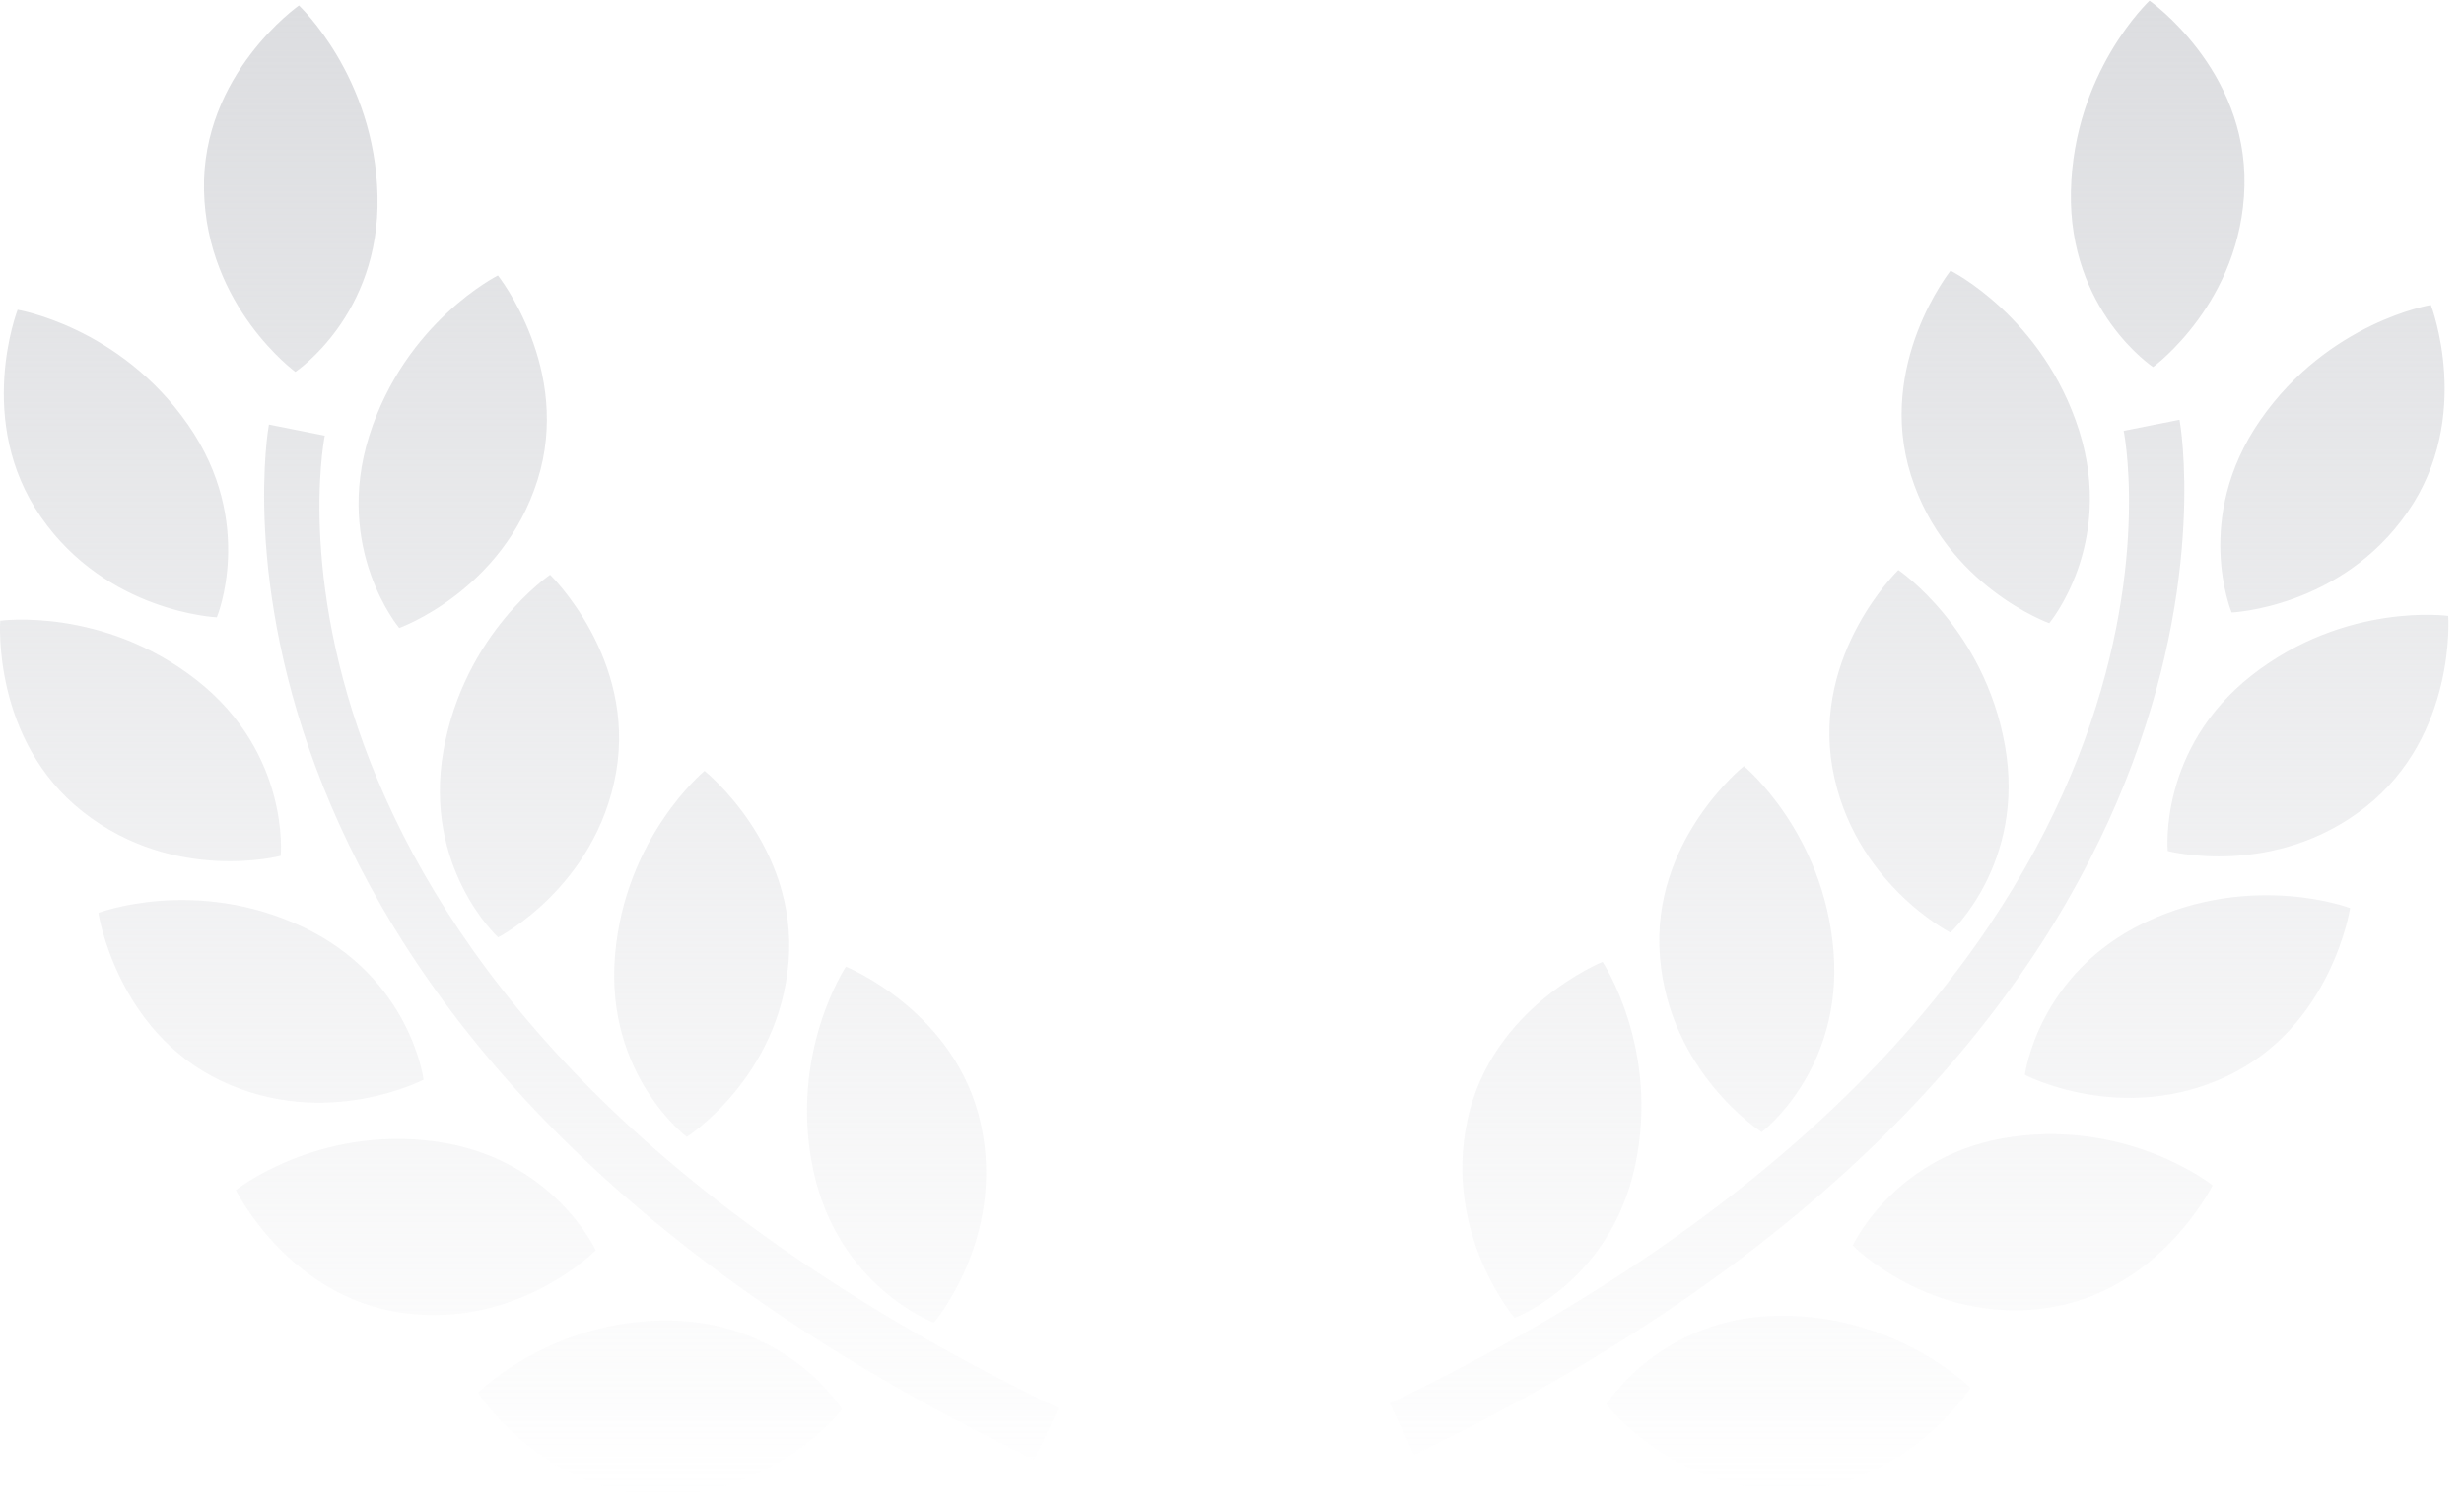
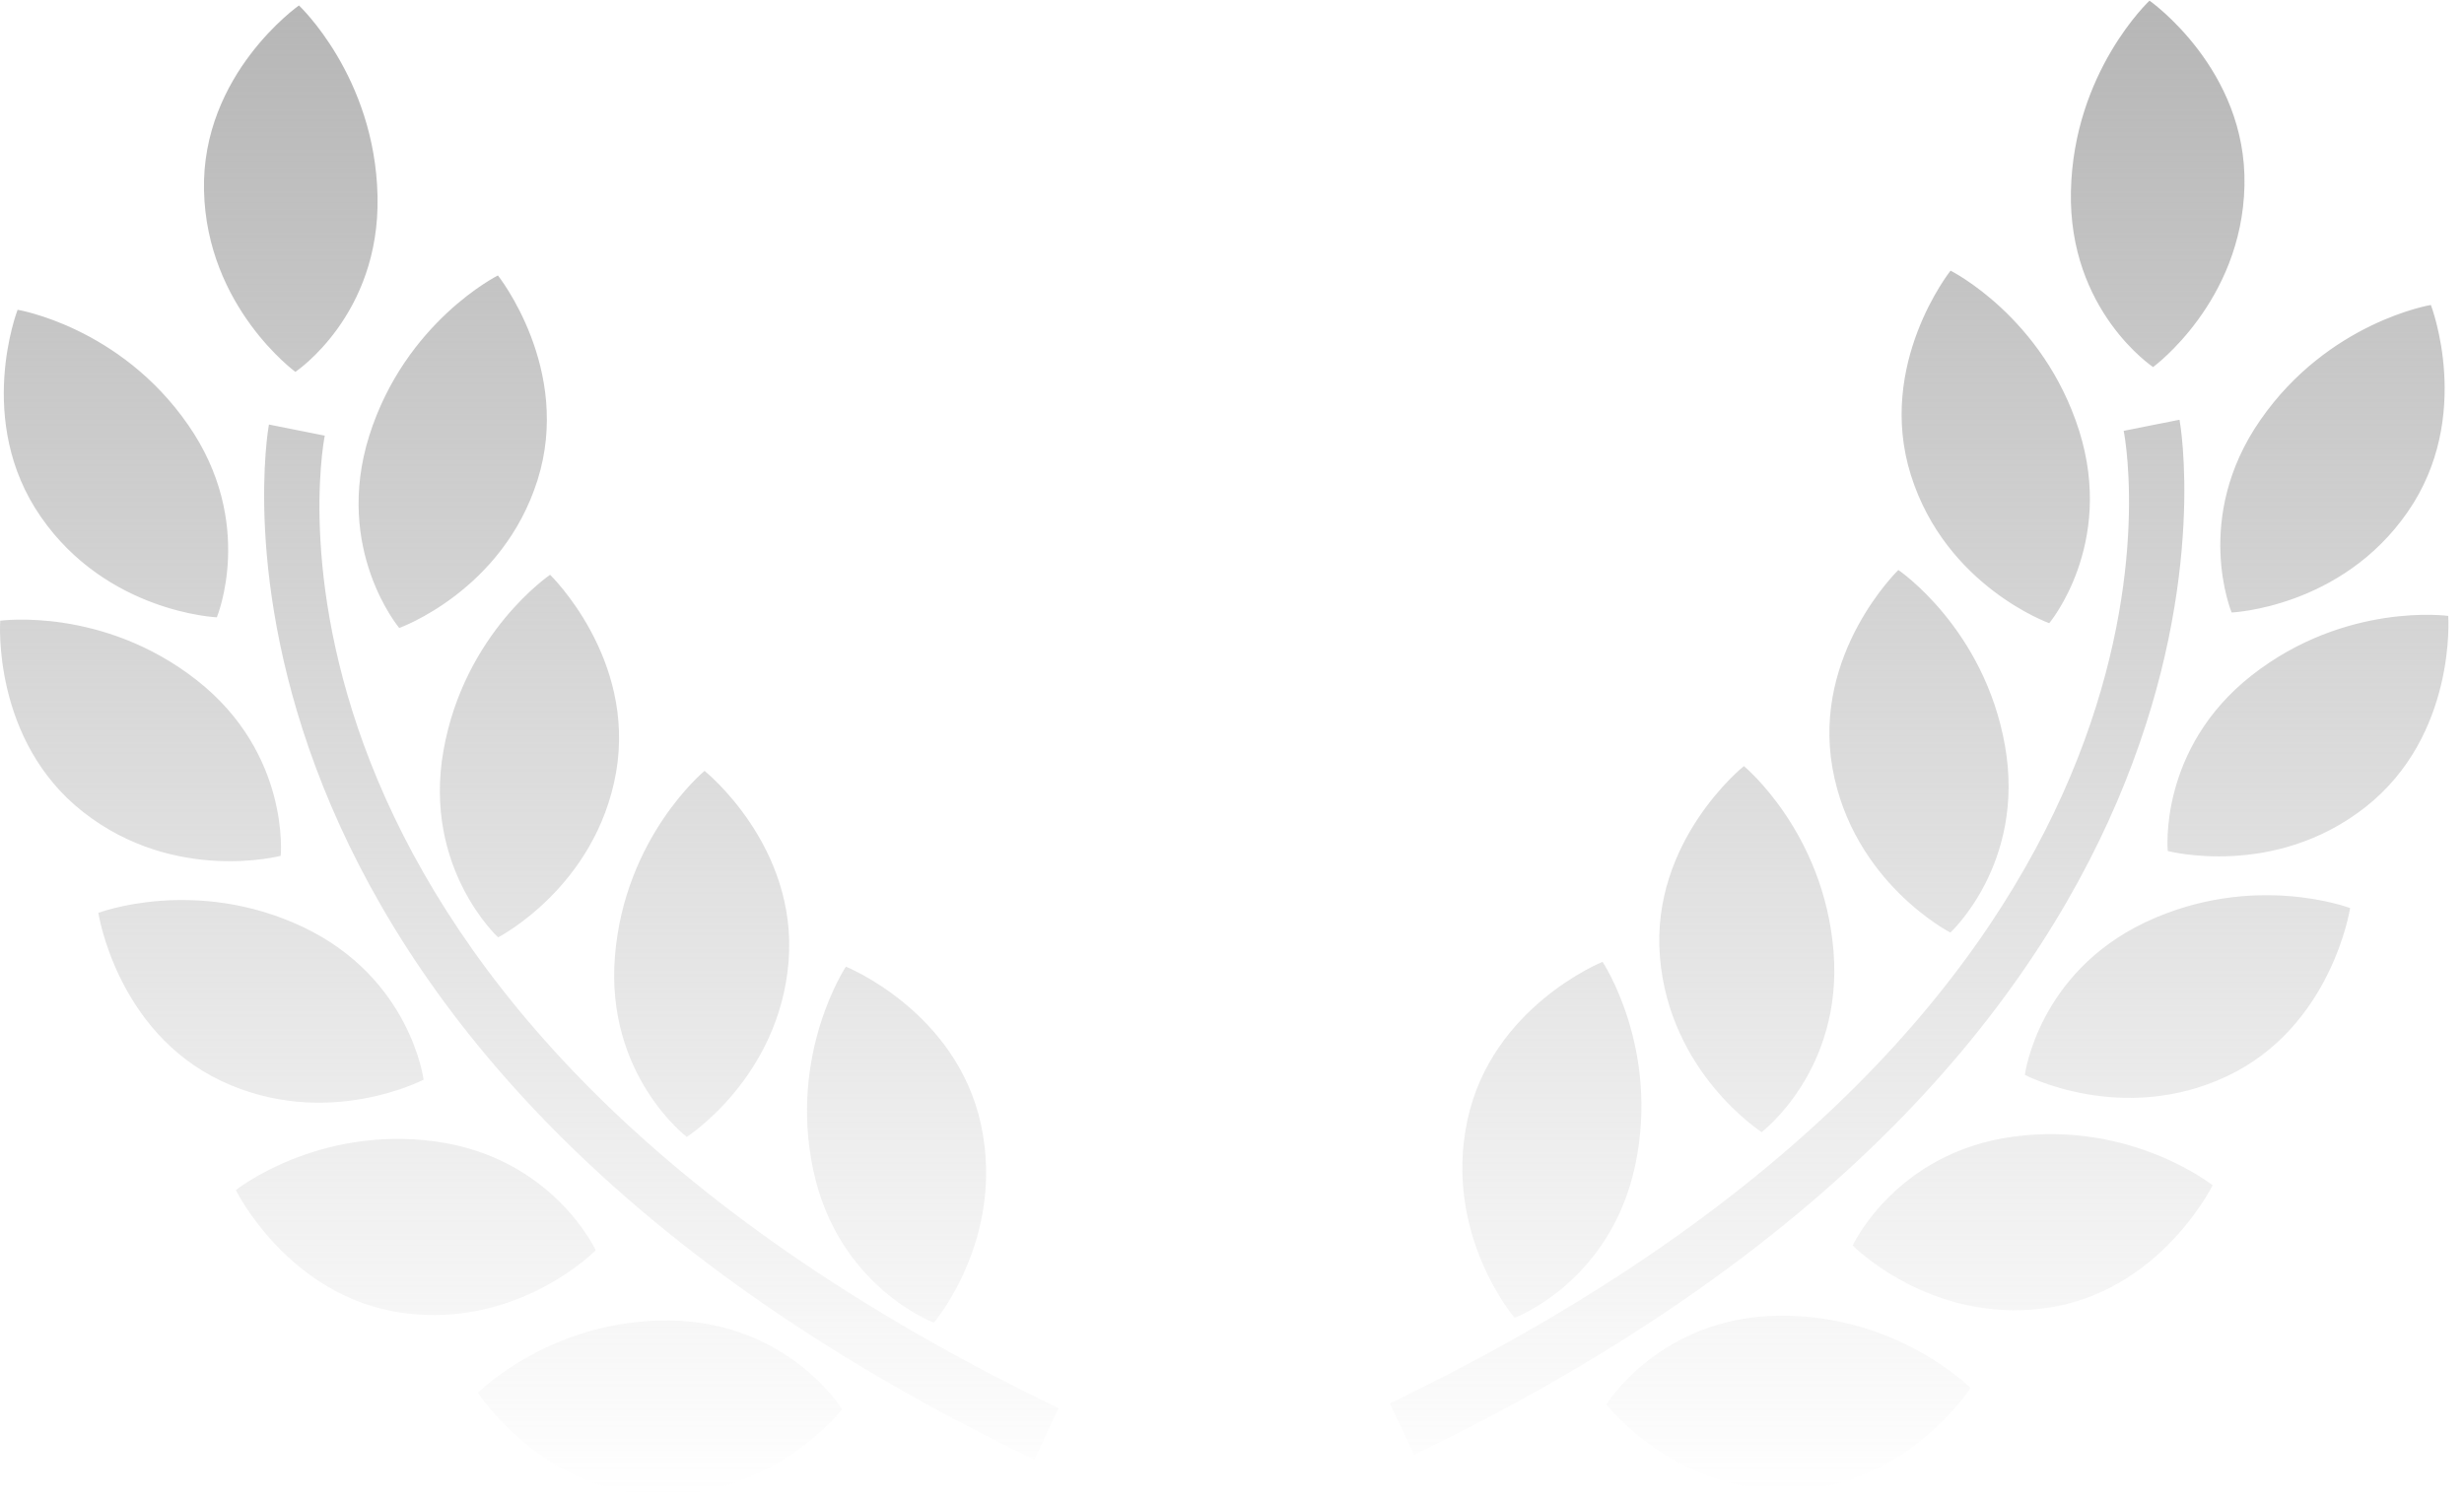
<svg xmlns="http://www.w3.org/2000/svg" width="154" height="94" viewBox="0 0 154 94" fill="none">
  <path fill-rule="evenodd" clip-rule="evenodd" d="M129.433 11.951C129.266 19.419 134.568 22.942 134.568 22.942C134.568 22.942 140.118 18.884 140.279 11.608C140.444 4.318 134.345 0.041 134.345 0.041C134.345 0.041 129.596 4.482 129.433 11.951ZM119.435 29.709C121.627 36.648 128.078 38.95 128.078 38.95C128.078 38.95 132.193 34.049 129.949 26.927C127.696 19.806 121.91 16.916 121.91 16.916C121.91 16.916 117.247 22.771 119.435 29.709ZM141.275 26.248C137.012 32.381 139.478 38.282 139.478 38.282C139.478 38.282 146.327 37.992 150.472 32.008C154.63 26.026 151.929 19.061 151.929 19.061C151.929 19.061 145.534 20.111 141.275 26.248ZM125.311 46.603C126.611 53.959 121.897 58.286 121.897 58.286C121.897 58.286 115.796 55.155 114.526 47.991C113.272 40.821 118.648 35.625 118.648 35.625C118.648 35.625 124.009 39.251 125.311 46.603ZM114.595 59.45C113.987 51.995 108.994 47.881 108.994 47.881C108.994 47.881 103.153 52.548 103.745 59.807C104.337 67.065 110.104 70.758 110.104 70.758C110.104 70.758 115.199 66.9 114.595 59.45ZM94.662 82.367C94.662 82.367 90.195 77.159 91.709 70.029C93.227 62.9 100.16 60.117 100.16 60.117C100.16 60.117 103.752 65.509 102.202 72.826C100.647 80.143 94.662 82.367 94.662 82.367ZM135.485 53.188C135.485 53.188 134.871 46.814 140.731 42.211C146.605 37.608 153.015 38.495 153.015 38.495C153.015 38.495 153.555 45.964 147.831 50.452C142.105 54.943 135.485 53.188 135.485 53.188ZM134.099 57.636C127.363 60.824 126.554 67.18 126.554 67.18C126.554 67.18 132.623 70.361 139.188 67.264C145.753 64.168 146.882 56.755 146.882 56.755C146.882 56.755 140.837 54.457 134.099 57.636ZM115.795 77.845C115.795 77.845 118.477 72.024 125.85 71.039C133.232 70.052 138.289 74.082 138.289 74.082C138.289 74.082 134.982 80.805 127.798 81.768C120.608 82.733 115.795 77.845 115.795 77.845ZM123.159 86.753C123.159 86.753 118.604 82.145 111.17 82.233C103.74 82.326 100.398 87.782 100.398 87.782C100.398 87.782 104.591 93.215 111.836 93.132C119.087 93.028 123.159 86.753 123.159 86.753ZM132.731 26.928L136.221 26.234C136.292 26.616 143.05 64.632 88.383 90.923L86.866 87.713C138.902 62.676 133.011 28.371 132.731 26.928ZM11.754 26.549C16.017 32.681 13.551 38.583 13.551 38.583C13.551 38.583 6.702 38.293 2.557 32.308C-1.601 26.327 1.1 19.362 1.1 19.362C1.1 19.362 7.495 20.411 11.754 26.549ZM24.952 39.25C24.952 39.25 31.403 36.948 33.595 30.009C35.783 23.072 31.12 17.216 31.12 17.216C31.12 17.216 25.333 20.107 23.08 27.227C20.837 34.35 24.952 39.25 24.952 39.25ZM31.132 58.586C31.132 58.586 26.418 54.259 27.718 46.903C29.02 39.551 34.381 35.925 34.381 35.925C34.381 35.925 39.757 41.121 38.503 48.291C37.233 55.456 31.132 58.586 31.132 58.586ZM44.035 48.181C44.035 48.181 39.042 52.295 38.435 59.751C37.831 67.201 42.925 71.058 42.925 71.058C42.925 71.058 48.693 67.365 49.285 60.107C49.876 52.849 44.035 48.181 44.035 48.181ZM61.32 70.329C62.834 77.46 58.367 82.668 58.367 82.668C58.367 82.668 52.382 80.443 50.827 73.127C49.277 65.809 52.869 60.418 52.869 60.418C52.869 60.418 59.802 63.2 61.32 70.329ZM18.461 23.242C18.461 23.242 23.764 19.72 23.596 12.252C23.433 4.782 18.684 0.341 18.684 0.341C18.684 0.341 12.585 4.618 12.75 11.908C12.912 19.185 18.461 23.242 18.461 23.242ZM12.298 42.512C18.158 47.114 17.544 53.489 17.544 53.489C17.544 53.489 10.924 55.244 5.198 50.752C-0.526 46.264 0.014 38.795 0.014 38.795C0.014 38.795 6.424 37.908 12.298 42.512ZM26.475 67.48C26.475 67.48 25.666 61.124 18.93 57.936C12.193 54.757 6.147 57.056 6.147 57.056C6.147 57.056 7.276 64.468 13.841 67.565C20.406 70.662 26.475 67.48 26.475 67.48ZM27.18 71.339C34.552 72.324 37.235 78.145 37.235 78.145C37.235 78.145 32.421 83.033 25.232 82.068C18.048 81.106 14.74 74.383 14.74 74.383C14.74 74.383 19.797 70.352 27.18 71.339ZM41.859 82.533C34.425 82.445 29.87 87.053 29.87 87.053C29.87 87.053 33.942 93.328 41.193 93.432C48.438 93.515 52.631 88.082 52.631 88.082C52.631 88.082 49.289 82.626 41.859 82.533ZM16.808 26.534L20.298 27.229C20.018 28.671 14.127 62.976 66.163 88.013L64.647 91.224C9.979 64.932 16.737 26.916 16.808 26.534Z" fill="url(#paint0_linear)" />
  <defs>
    <linearGradient id="paint0_linear" x1="76.514" y1="0.041" x2="76.514" y2="93.433" gradientUnits="userSpaceOnUse">
-       <stop stop-color="#DCDDE0" />
-       <stop offset="1" stop-color="#DCDDE0" stop-opacity="0" />
+       <stop stop-color="#B6B6B6" />
+       <stop offset="1" stop-color="#B6B6B6" stop-opacity="0" />
    </linearGradient>
  </defs>
</svg>
